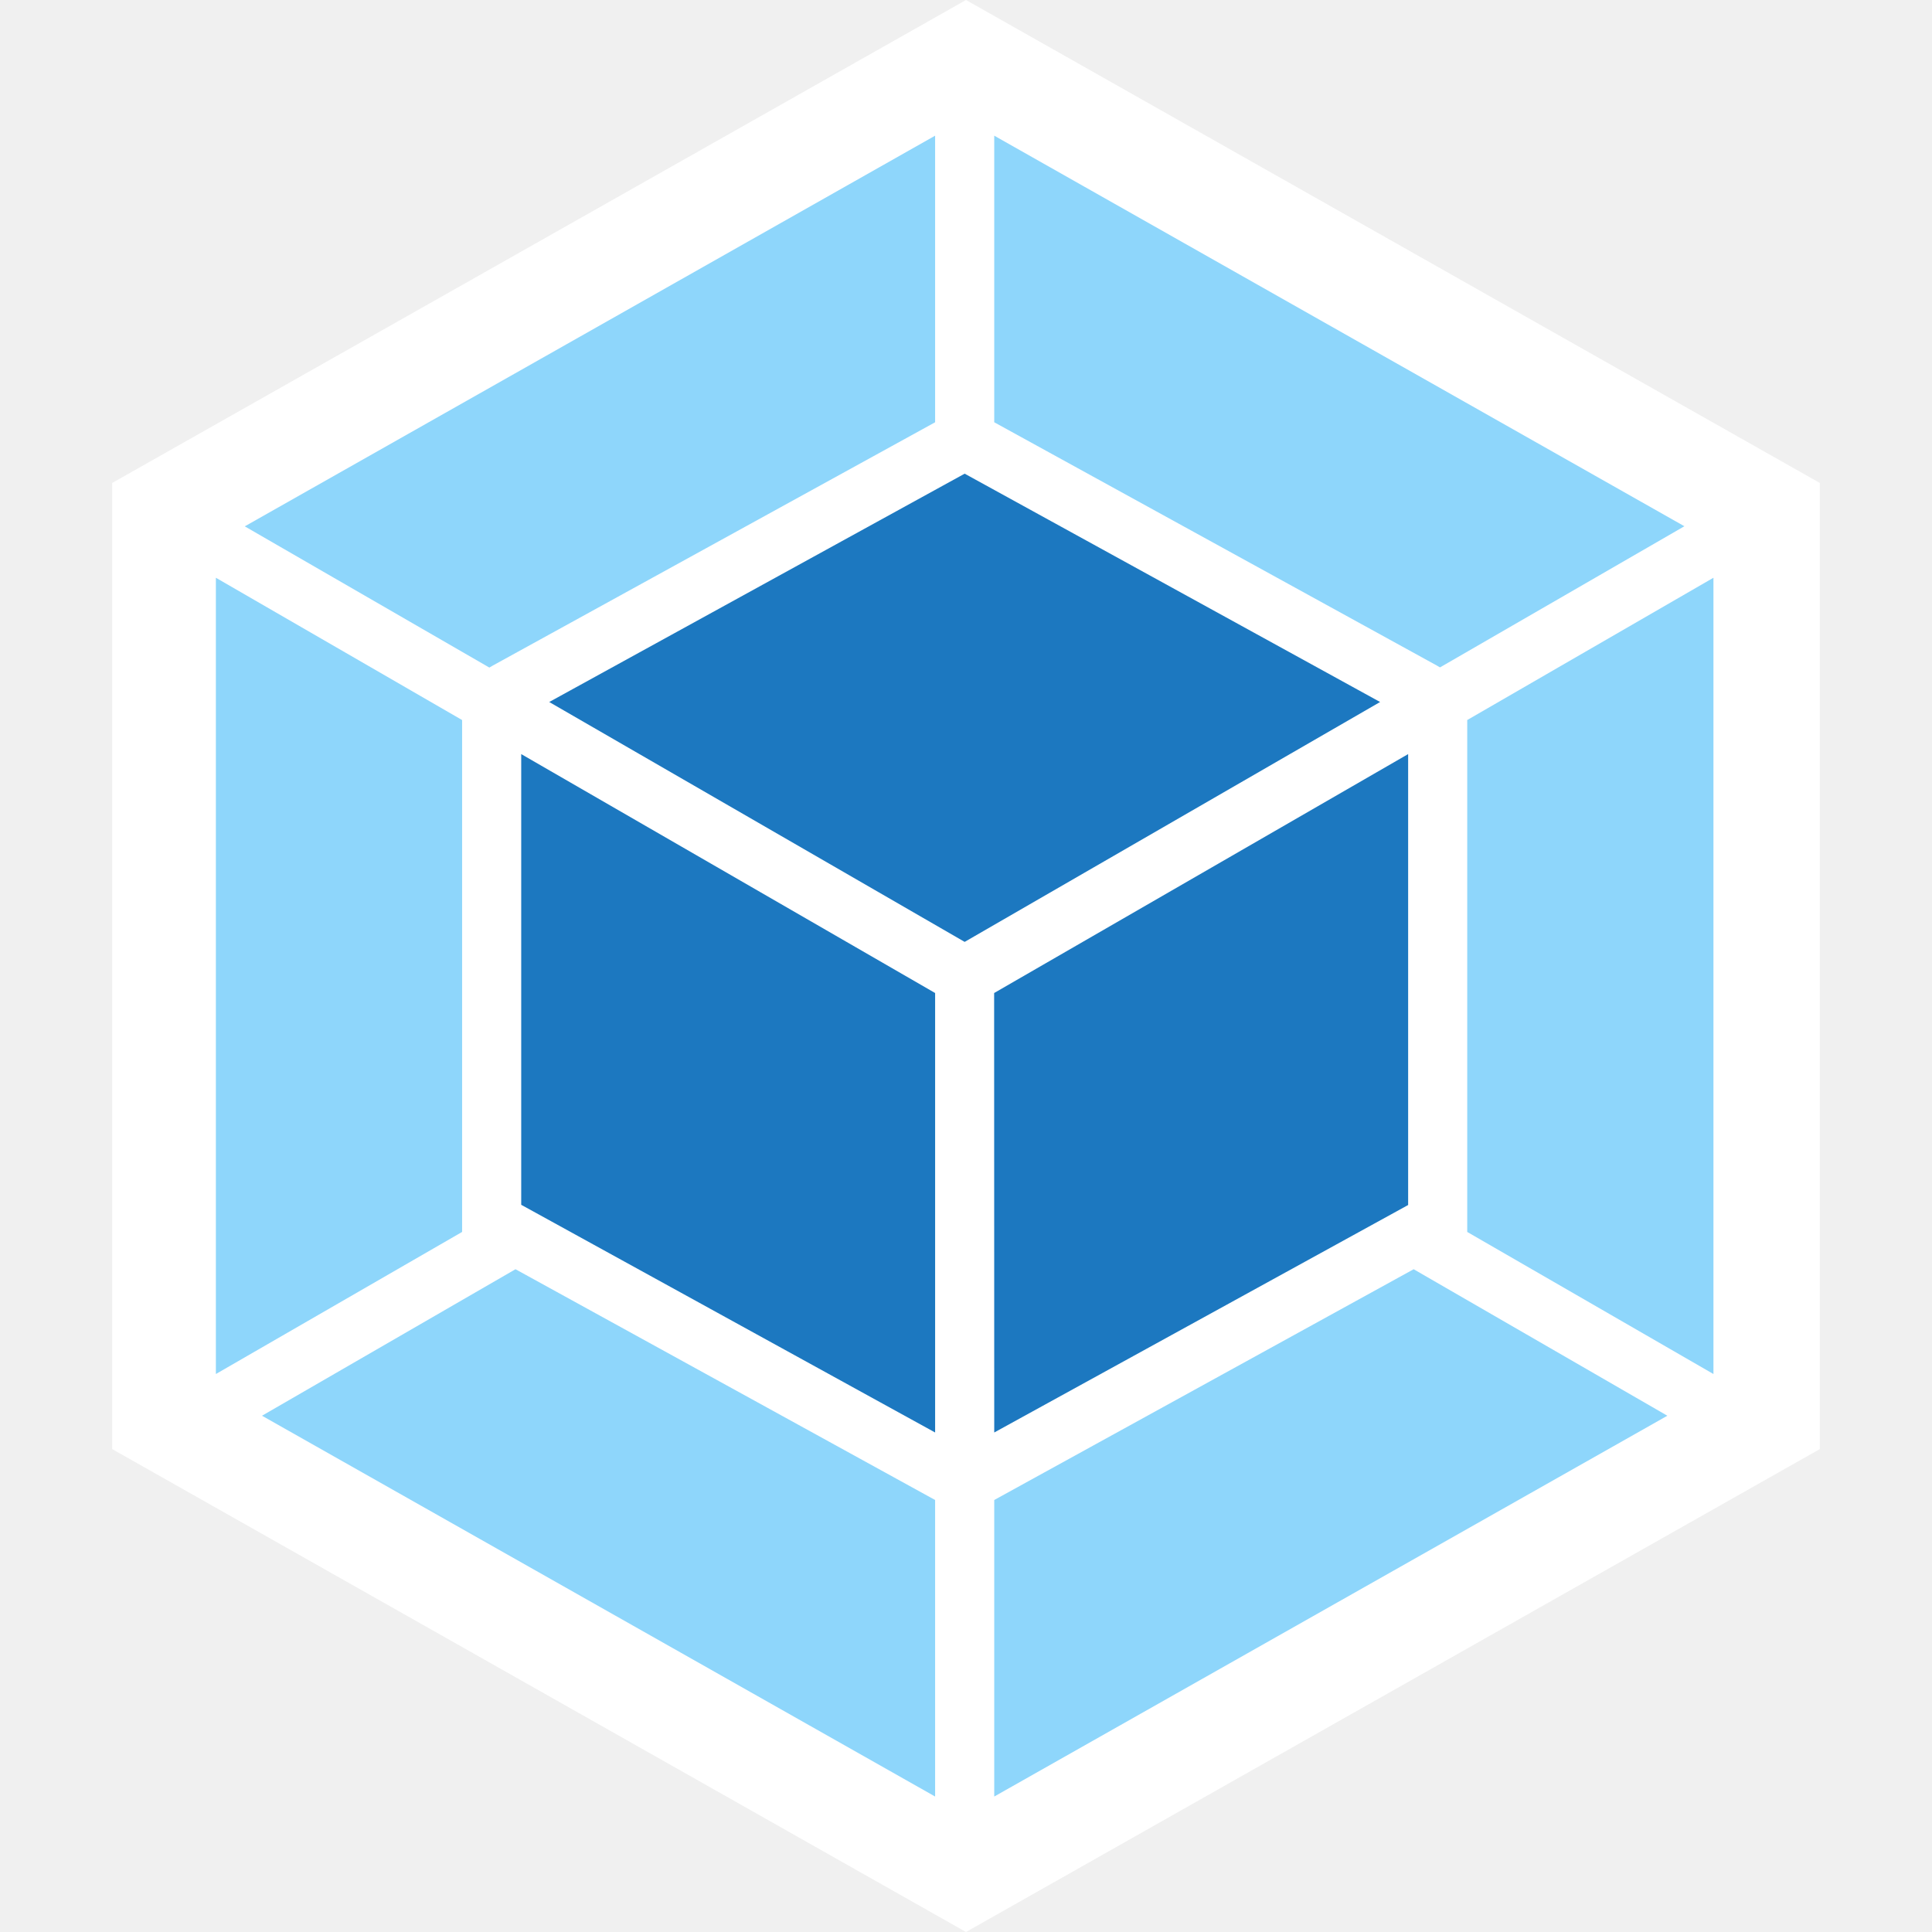
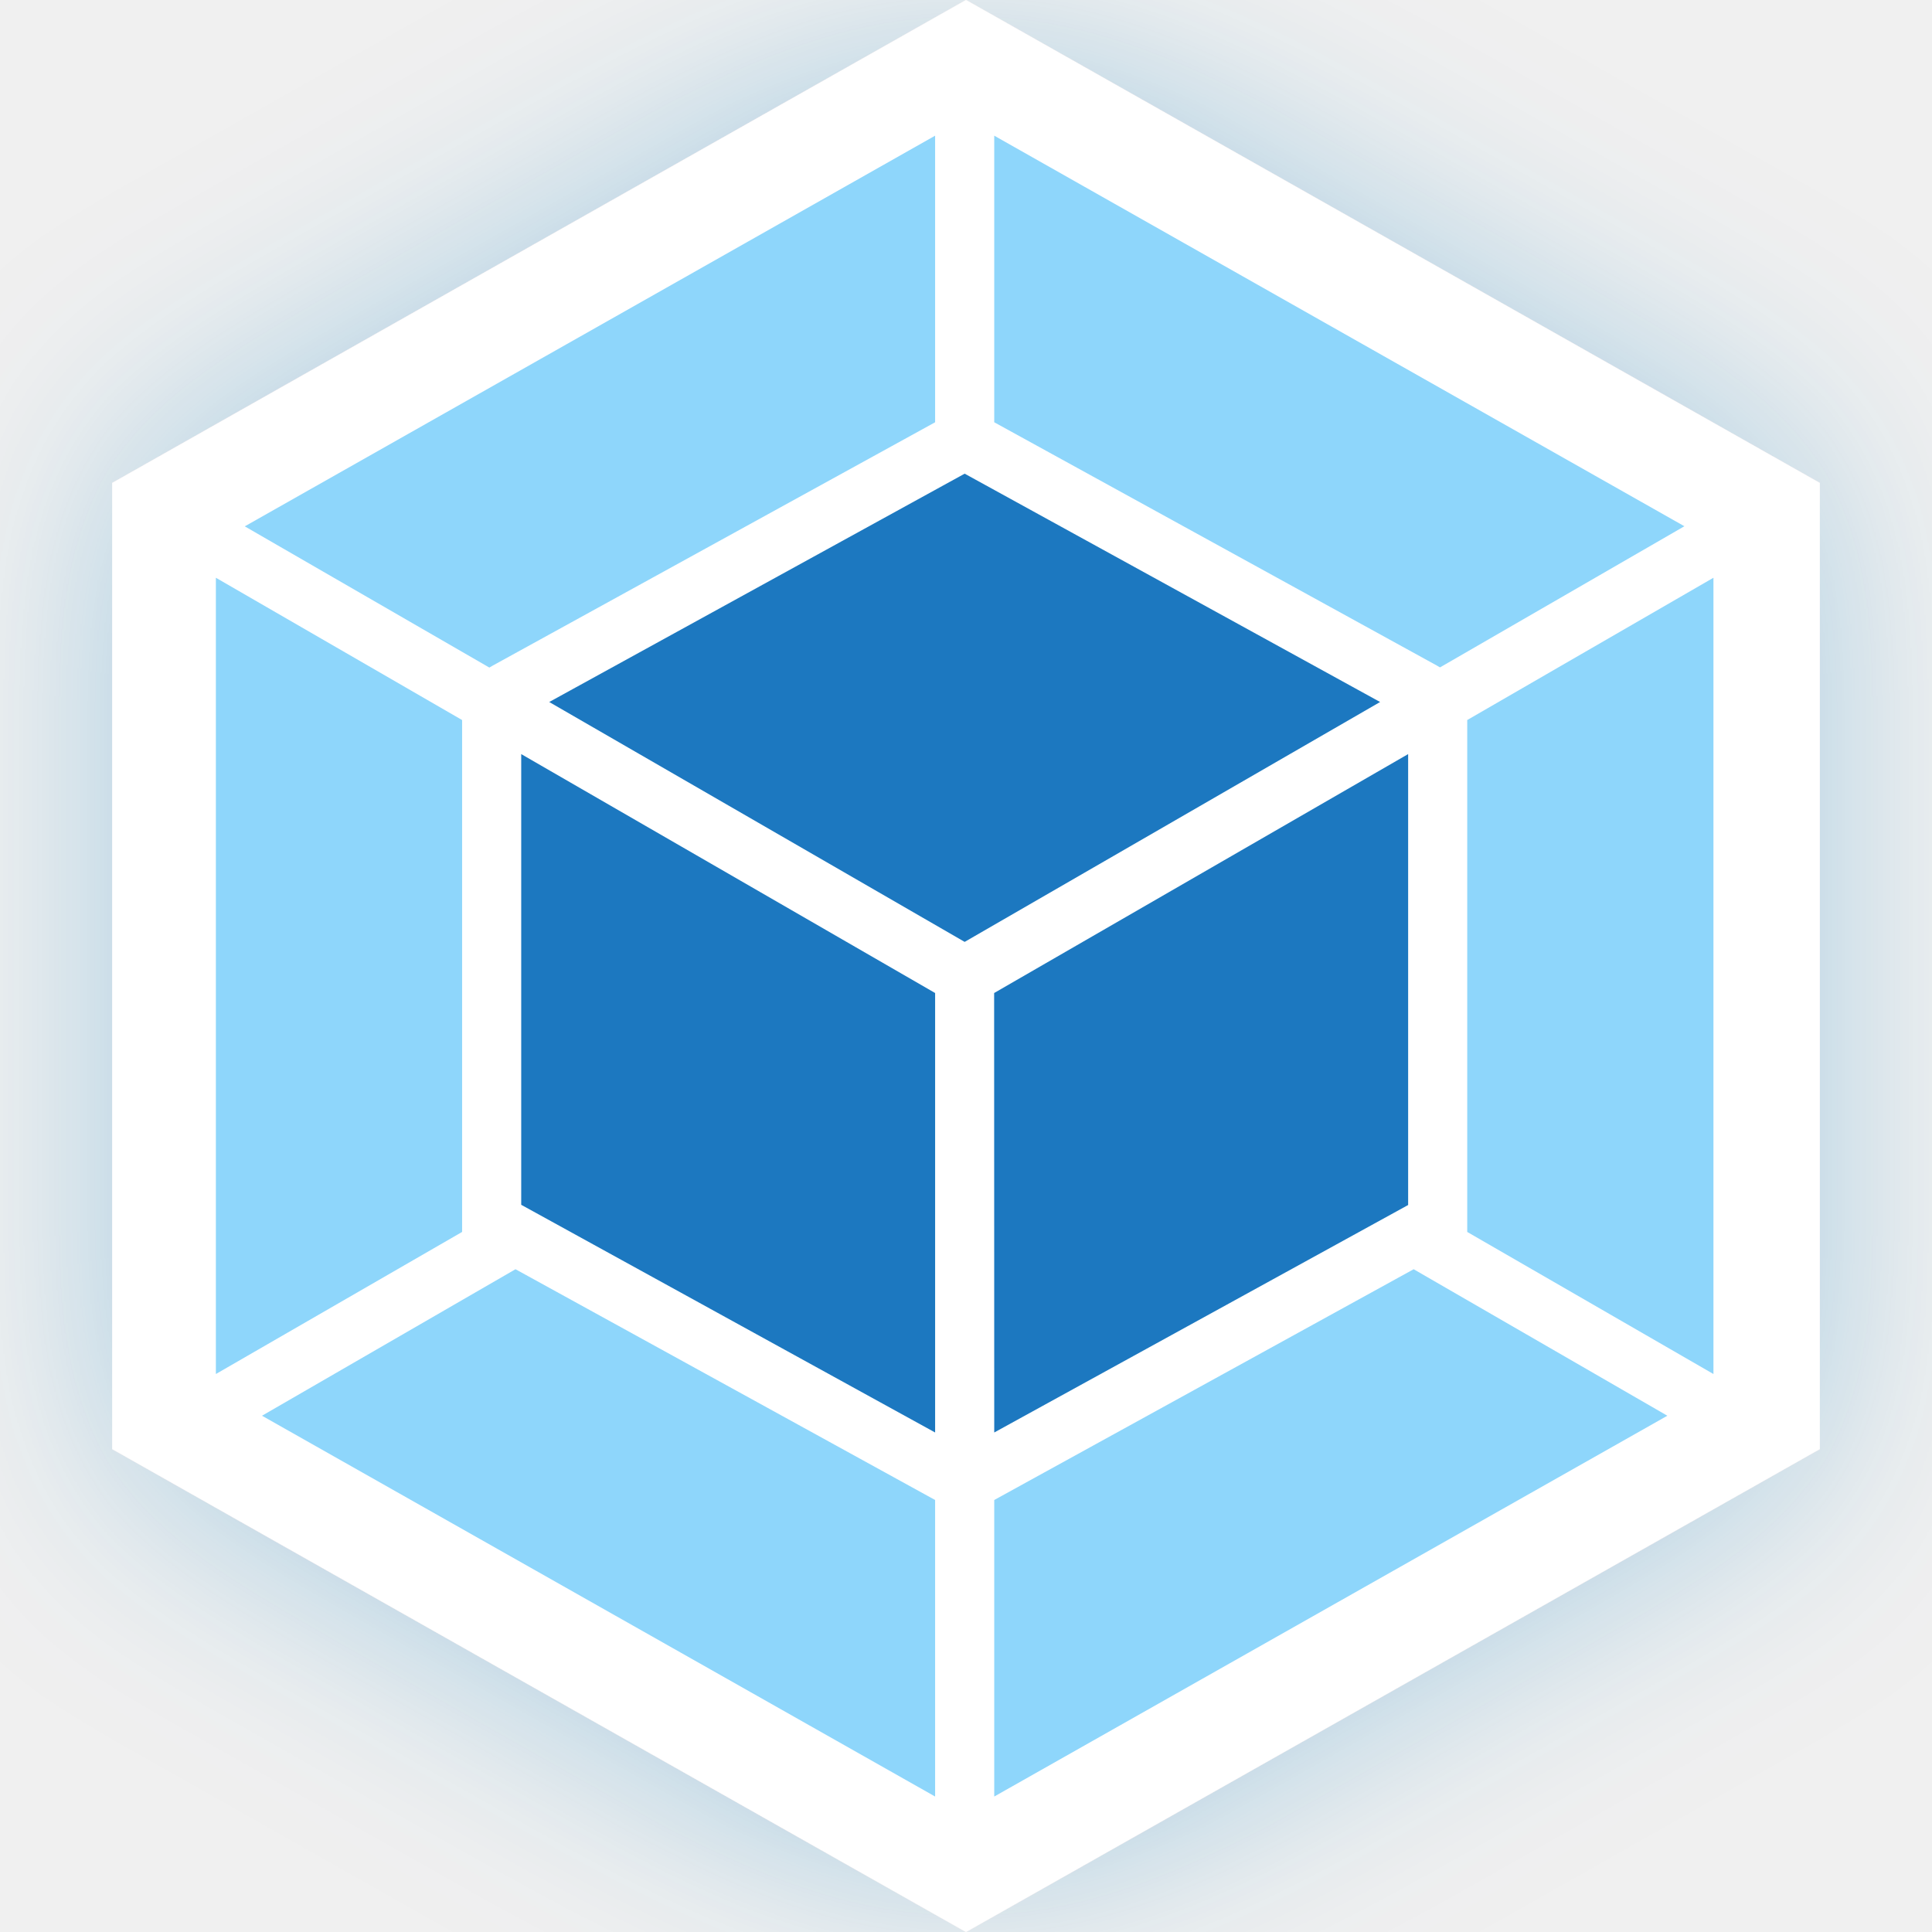
- <svg xmlns="http://www.w3.org/2000/svg" focussable="false" width="52" height="52" viewBox="0 0 49.83 56.377" style="drop-shadow( 0px 0px 3px rgba(28, 120, 192, 0.3))">
+ <svg xmlns="http://www.w3.org/2000/svg" focussable="false" width="52" height="52" viewBox="0 0 49.83 56.377" style="filter: drop-shadow( 0px 0px 3px rgba(28, 120, 192, 0.3))">
  <path d="M24.915,0,49.83,14.093V42.285L24.915,56.377,0,42.285V14.093Z" fill="#fff" />
  <path d="M89.355,98.853,69.713,109.965v-8.653l12.239-6.734ZM90.7,97.636V74.4l-7.185,4.152V93.49L90.7,97.636ZM48.346,98.853l19.642,11.112v-8.653L55.743,94.578ZM47,97.636V74.4l7.185,4.152V93.49ZM47.843,72.9,67.988,61.5v8.363l-12.908,7.1-.1.058Zm42.014,0L69.713,61.5v8.363l12.908,7.095.1.058,7.133-4.12Z" transform="translate(-43.974 -57.541)" fill="#8ed6fb" />
  <path d="M197.478,242.679,185.4,236.035V222.883l12.078,6.972Zm1.725,0,12.078-6.638V222.883L199.2,229.855ZM198.34,229.353Zm-12.123-7.99L198.34,214.7l12.123,6.663-12.123,7Z" transform="translate(-173.464 -200.878)" fill="#1c78c0" />
</svg>
